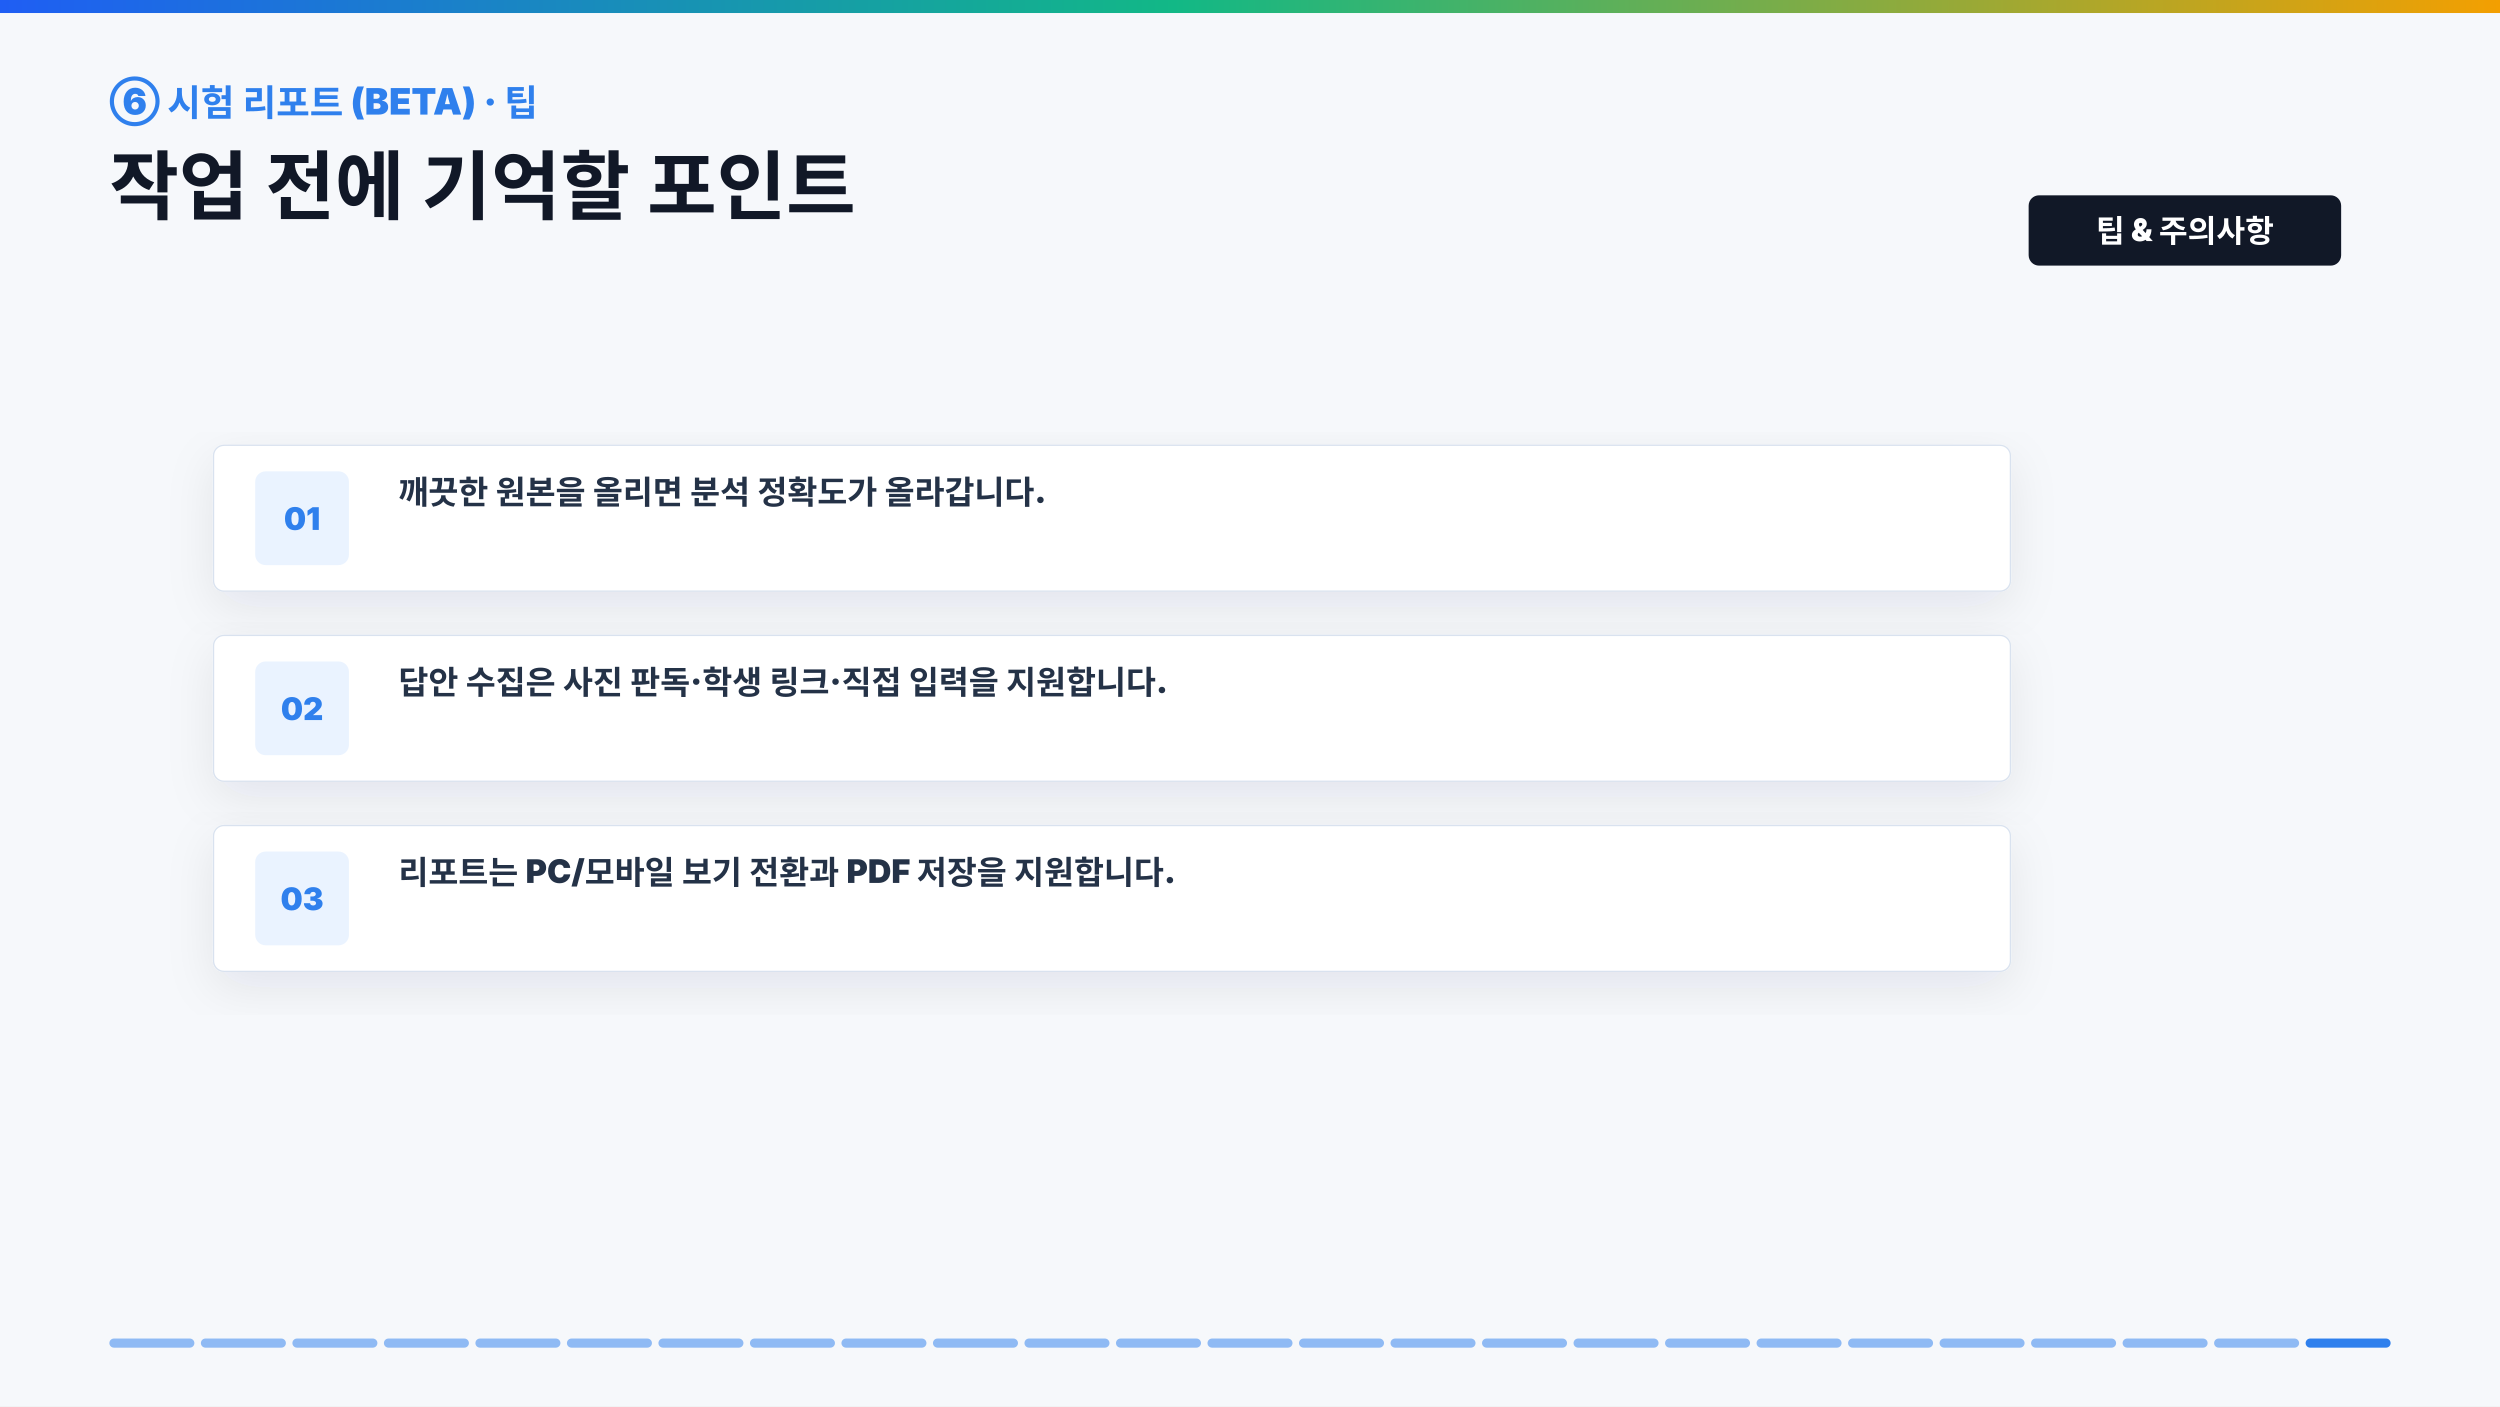
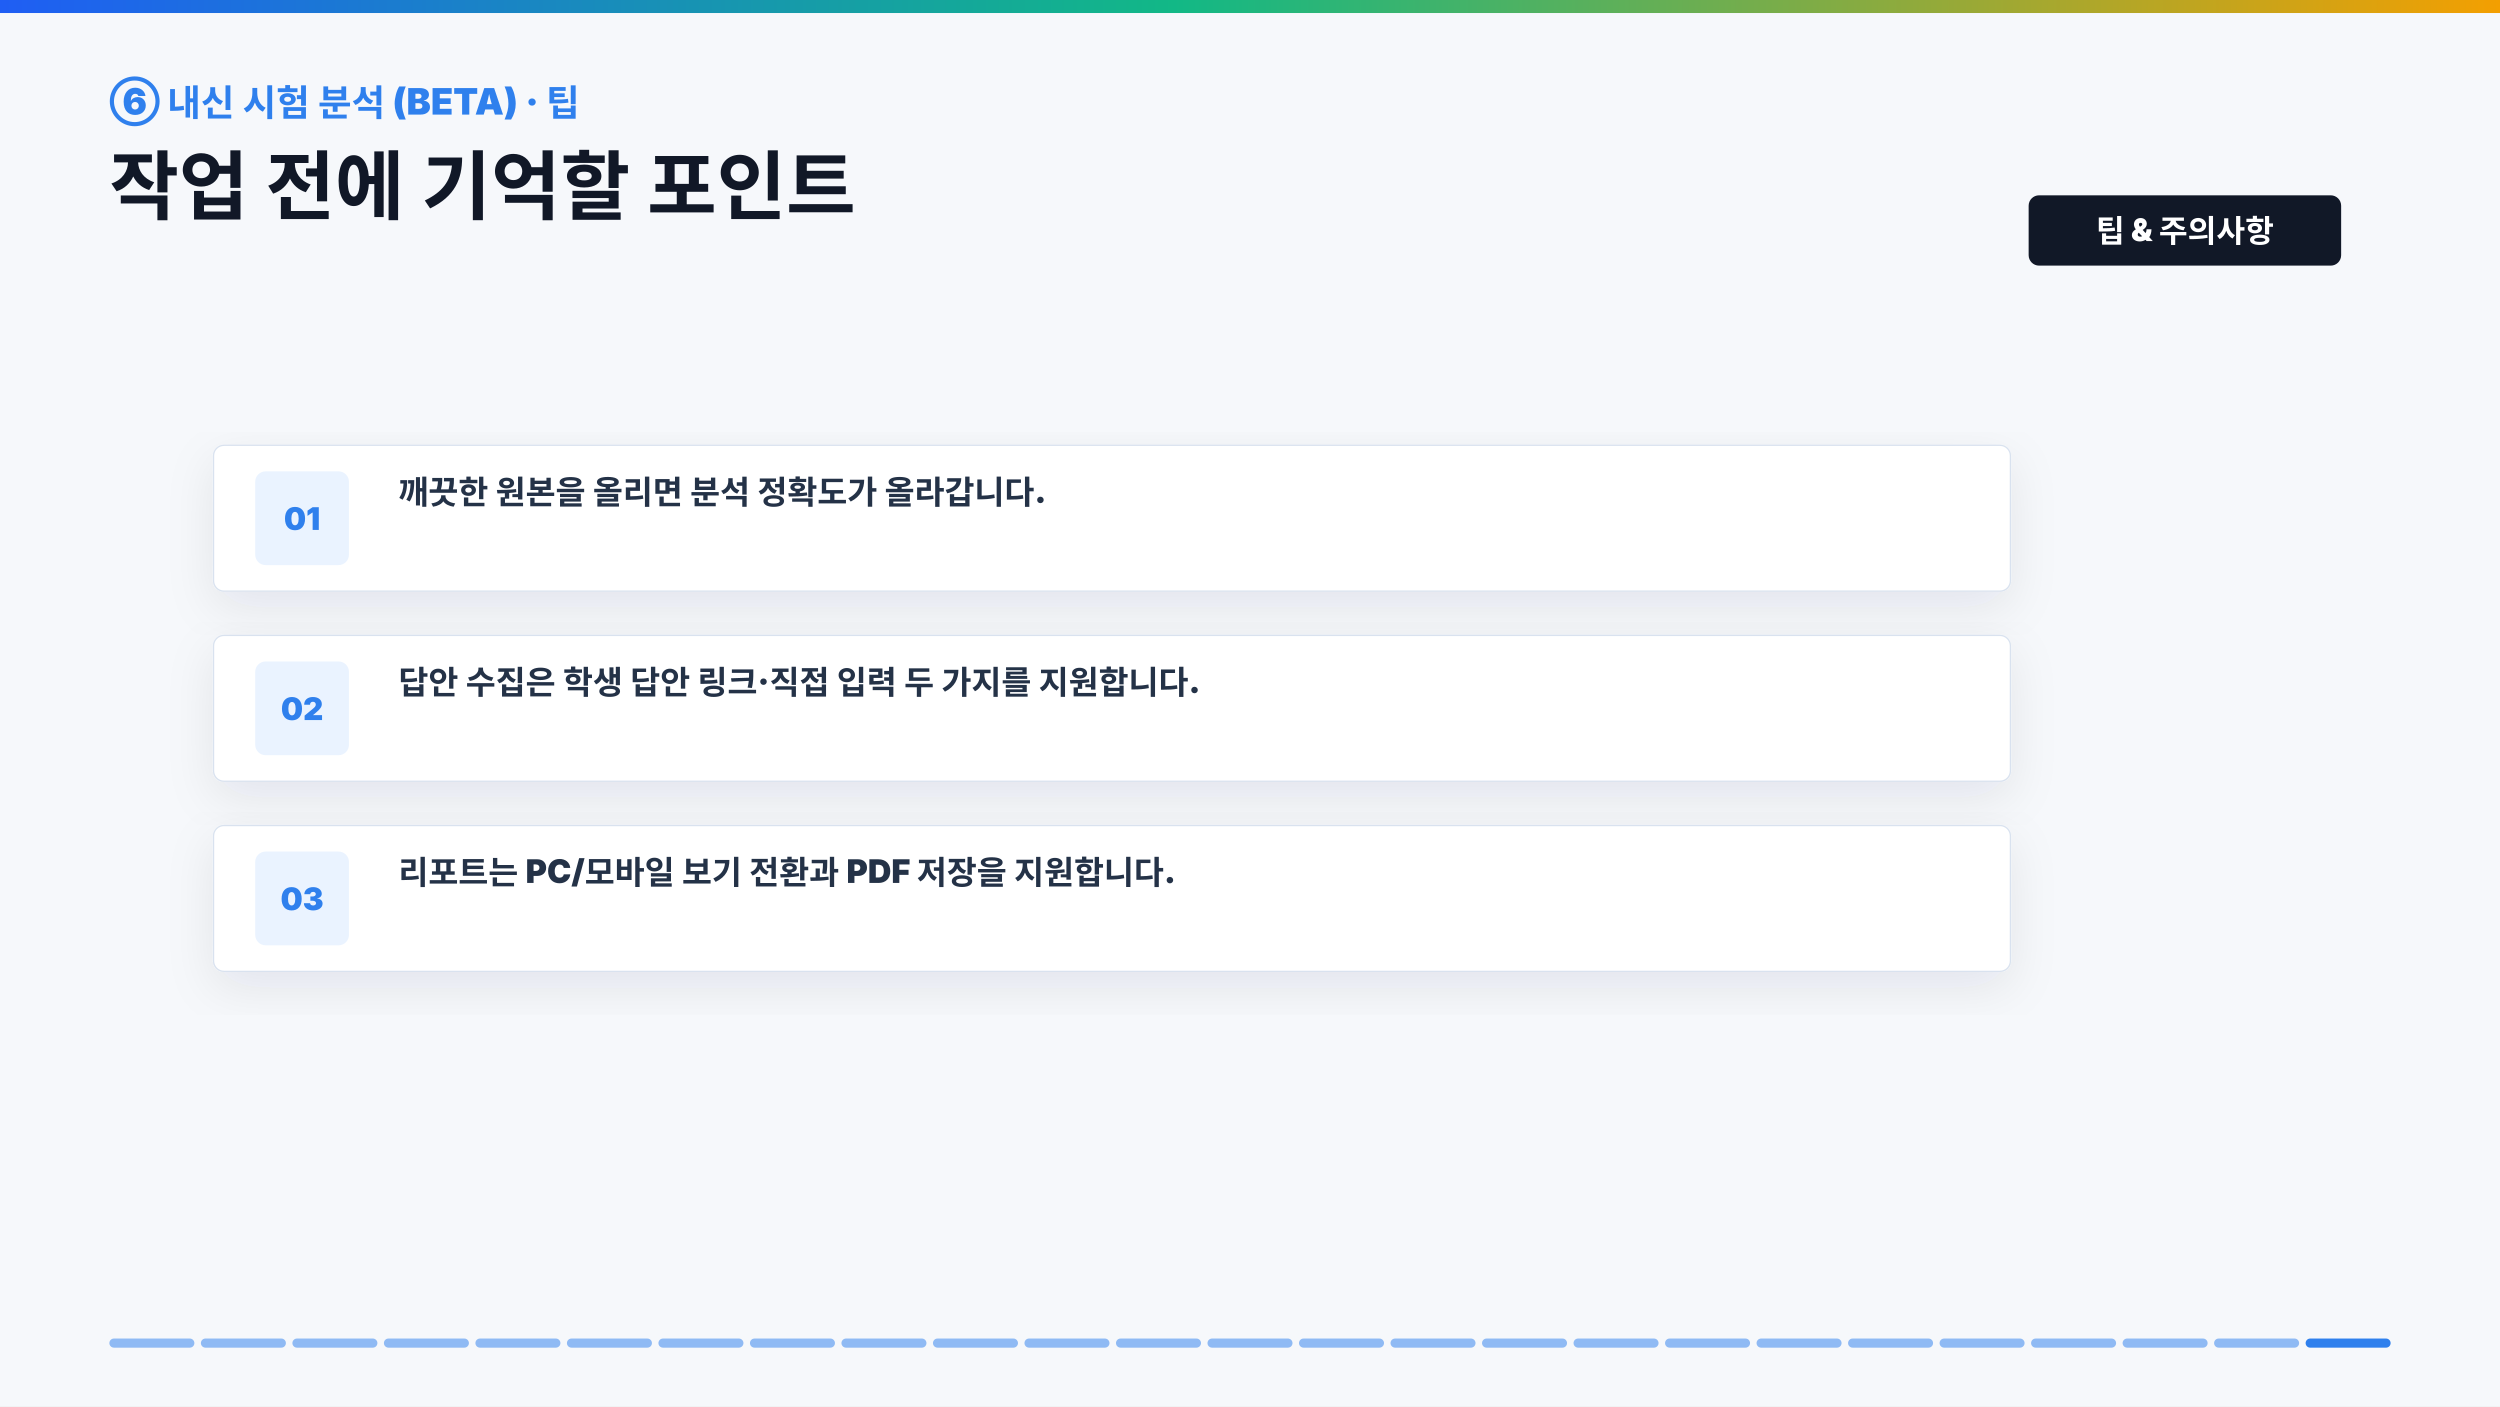
<svg xmlns="http://www.w3.org/2000/svg" viewBox="0 0 1920 1080" font-family="Apple SD Gothic Neo, Malgun Gothic, -apple-system, BlinkMacSystemFont, sans-serif">
  <rect width="1920" height="1080" fill="#f6f8fb" />
  <rect x="0" y="0" width="1920" height="10" fill="url(#topGrad)" />
  <defs>
    <linearGradient id="topGrad" x1="0" y1="0" x2="1" y2="0">
      <stop offset="0" stop-color="#1f5df5" />
      <stop offset="0.47" stop-color="#12b886" />
      <stop offset="1" stop-color="#f59f00" />
    </linearGradient>
    <filter id="softShadow" x="-20%" y="-20%" width="140%" height="150%">
      <feDropShadow dx="0" dy="20" stdDeviation="26" flood-color="#1e293b" flood-opacity="0.14" />
    </filter>
    <filter id="cardShadow" x="-20%" y="-20%" width="140%" height="150%">
      <feDropShadow dx="0" dy="12" stdDeviation="18" flood-color="#1e293b" flood-opacity="0.08" />
    </filter>
  </defs>
-   <text x="84" y="88" font-size="28" font-weight="950" fill="#2f80ed">⑥ 시험 리포트 (BETA) · 팁</text>
+   <text x="84" y="88" font-size="28" font-weight="950" fill="#2f80ed">⑥ 내신 시험 분석 (BETA) · 팁</text>
  <text font-size="58" font-weight="950" fill="#111827" letter-spacing="0">
    <tspan x="84" y="164">작업 전에 기억할 포인트</tspan>
  </text>
  <g>
    <rect x="84.00" y="1028" width="65.28" height="7" rx="3.5" fill="#2f80ed" opacity="0.52" />
    <rect x="154.28" y="1028" width="65.28" height="7" rx="3.5" fill="#2f80ed" opacity="0.52" />
    <rect x="224.56" y="1028" width="65.28" height="7" rx="3.5" fill="#2f80ed" opacity="0.52" />
    <rect x="294.84" y="1028" width="65.28" height="7" rx="3.5" fill="#2f80ed" opacity="0.52" />
    <rect x="365.12" y="1028" width="65.28" height="7" rx="3.5" fill="#2f80ed" opacity="0.52" />
    <rect x="435.40" y="1028" width="65.28" height="7" rx="3.5" fill="#2f80ed" opacity="0.52" />
    <rect x="505.68" y="1028" width="65.28" height="7" rx="3.5" fill="#2f80ed" opacity="0.52" />
    <rect x="575.96" y="1028" width="65.28" height="7" rx="3.5" fill="#2f80ed" opacity="0.52" />
    <rect x="646.24" y="1028" width="65.28" height="7" rx="3.5" fill="#2f80ed" opacity="0.52" />
    <rect x="716.52" y="1028" width="65.28" height="7" rx="3.5" fill="#2f80ed" opacity="0.52" />
    <rect x="786.80" y="1028" width="65.28" height="7" rx="3.5" fill="#2f80ed" opacity="0.52" />
    <rect x="857.08" y="1028" width="65.28" height="7" rx="3.5" fill="#2f80ed" opacity="0.52" />
    <rect x="927.36" y="1028" width="65.28" height="7" rx="3.5" fill="#2f80ed" opacity="0.52" />
    <rect x="997.64" y="1028" width="65.28" height="7" rx="3.5" fill="#2f80ed" opacity="0.52" />
    <rect x="1067.92" y="1028" width="65.28" height="7" rx="3.5" fill="#2f80ed" opacity="0.52" />
    <rect x="1138.20" y="1028" width="65.28" height="7" rx="3.5" fill="#2f80ed" opacity="0.52" />
    <rect x="1208.48" y="1028" width="65.28" height="7" rx="3.5" fill="#2f80ed" opacity="0.52" />
    <rect x="1278.76" y="1028" width="65.28" height="7" rx="3.5" fill="#2f80ed" opacity="0.52" />
    <rect x="1349.04" y="1028" width="65.28" height="7" rx="3.5" fill="#2f80ed" opacity="0.52" />
    <rect x="1419.32" y="1028" width="65.28" height="7" rx="3.5" fill="#2f80ed" opacity="0.52" />
    <rect x="1489.60" y="1028" width="65.28" height="7" rx="3.5" fill="#2f80ed" opacity="0.52" />
    <rect x="1559.88" y="1028" width="65.28" height="7" rx="3.5" fill="#2f80ed" opacity="0.52" />
    <rect x="1630.16" y="1028" width="65.28" height="7" rx="3.5" fill="#2f80ed" opacity="0.52" />
    <rect x="1700.44" y="1028" width="65.28" height="7" rx="3.5" fill="#2f80ed" opacity="0.52" />
    <rect x="1770.72" y="1028" width="65.28" height="7" rx="3.5" fill="#2f80ed" opacity="1" />
  </g>
  <rect x="164" y="342" width="1380" height="112" rx="8" fill="#ffffff" stroke="#d9e2ef" filter="url(#cardShadow)" />
  <rect x="196" y="362" width="72" height="72" rx="8" fill="#eaf3ff" />
  <text x="232" y="407" text-anchor="middle" font-size="24" font-weight="950" fill="#2f80ed">01</text>
  <text font-size="25" font-weight="850" fill="#243247">
    <tspan x="306" y="387">깨끗한 원본을 올리면 분석 정확도가 올라갑니다.</tspan>
  </text>
  <rect x="164" y="488" width="1380" height="112" rx="8" fill="#ffffff" stroke="#d9e2ef" filter="url(#cardShadow)" />
  <rect x="196" y="508" width="72" height="72" rx="8" fill="#eaf3ff" />
  <text x="232" y="553" text-anchor="middle" font-size="24" font-weight="950" fill="#2f80ed">02</text>
  <text font-size="25" font-weight="850" fill="#243247">
-     <tspan x="306" y="533">답안 수집은 사진 판독·학생 링크·직접 입력을 지원합니다.</tspan>
+     <tspan x="306" y="533">답안 수집은 학생 답안 링크·직접 입력 두 가지를 지원합니다.</tspan>
  </text>
  <rect x="164" y="634" width="1380" height="112" rx="8" fill="#ffffff" stroke="#d9e2ef" filter="url(#cardShadow)" />
  <rect x="196" y="654" width="72" height="72" rx="8" fill="#eaf3ff" />
  <text x="232" y="699" text-anchor="middle" font-size="24" font-weight="950" fill="#2f80ed">03</text>
  <text font-size="25" font-weight="850" fill="#243247">
    <tspan x="306" y="679">리포트는 PC/모바일 보기 전환과 PDF 저장을 지원합니다.</tspan>
  </text>
  <rect x="1558" y="150" width="240" height="54" rx="8" fill="#111827" />
  <text x="1678" y="186" text-anchor="middle" font-size="24" font-weight="950" fill="#ffffff">팁 &amp; 주의사항</text>
</svg>
